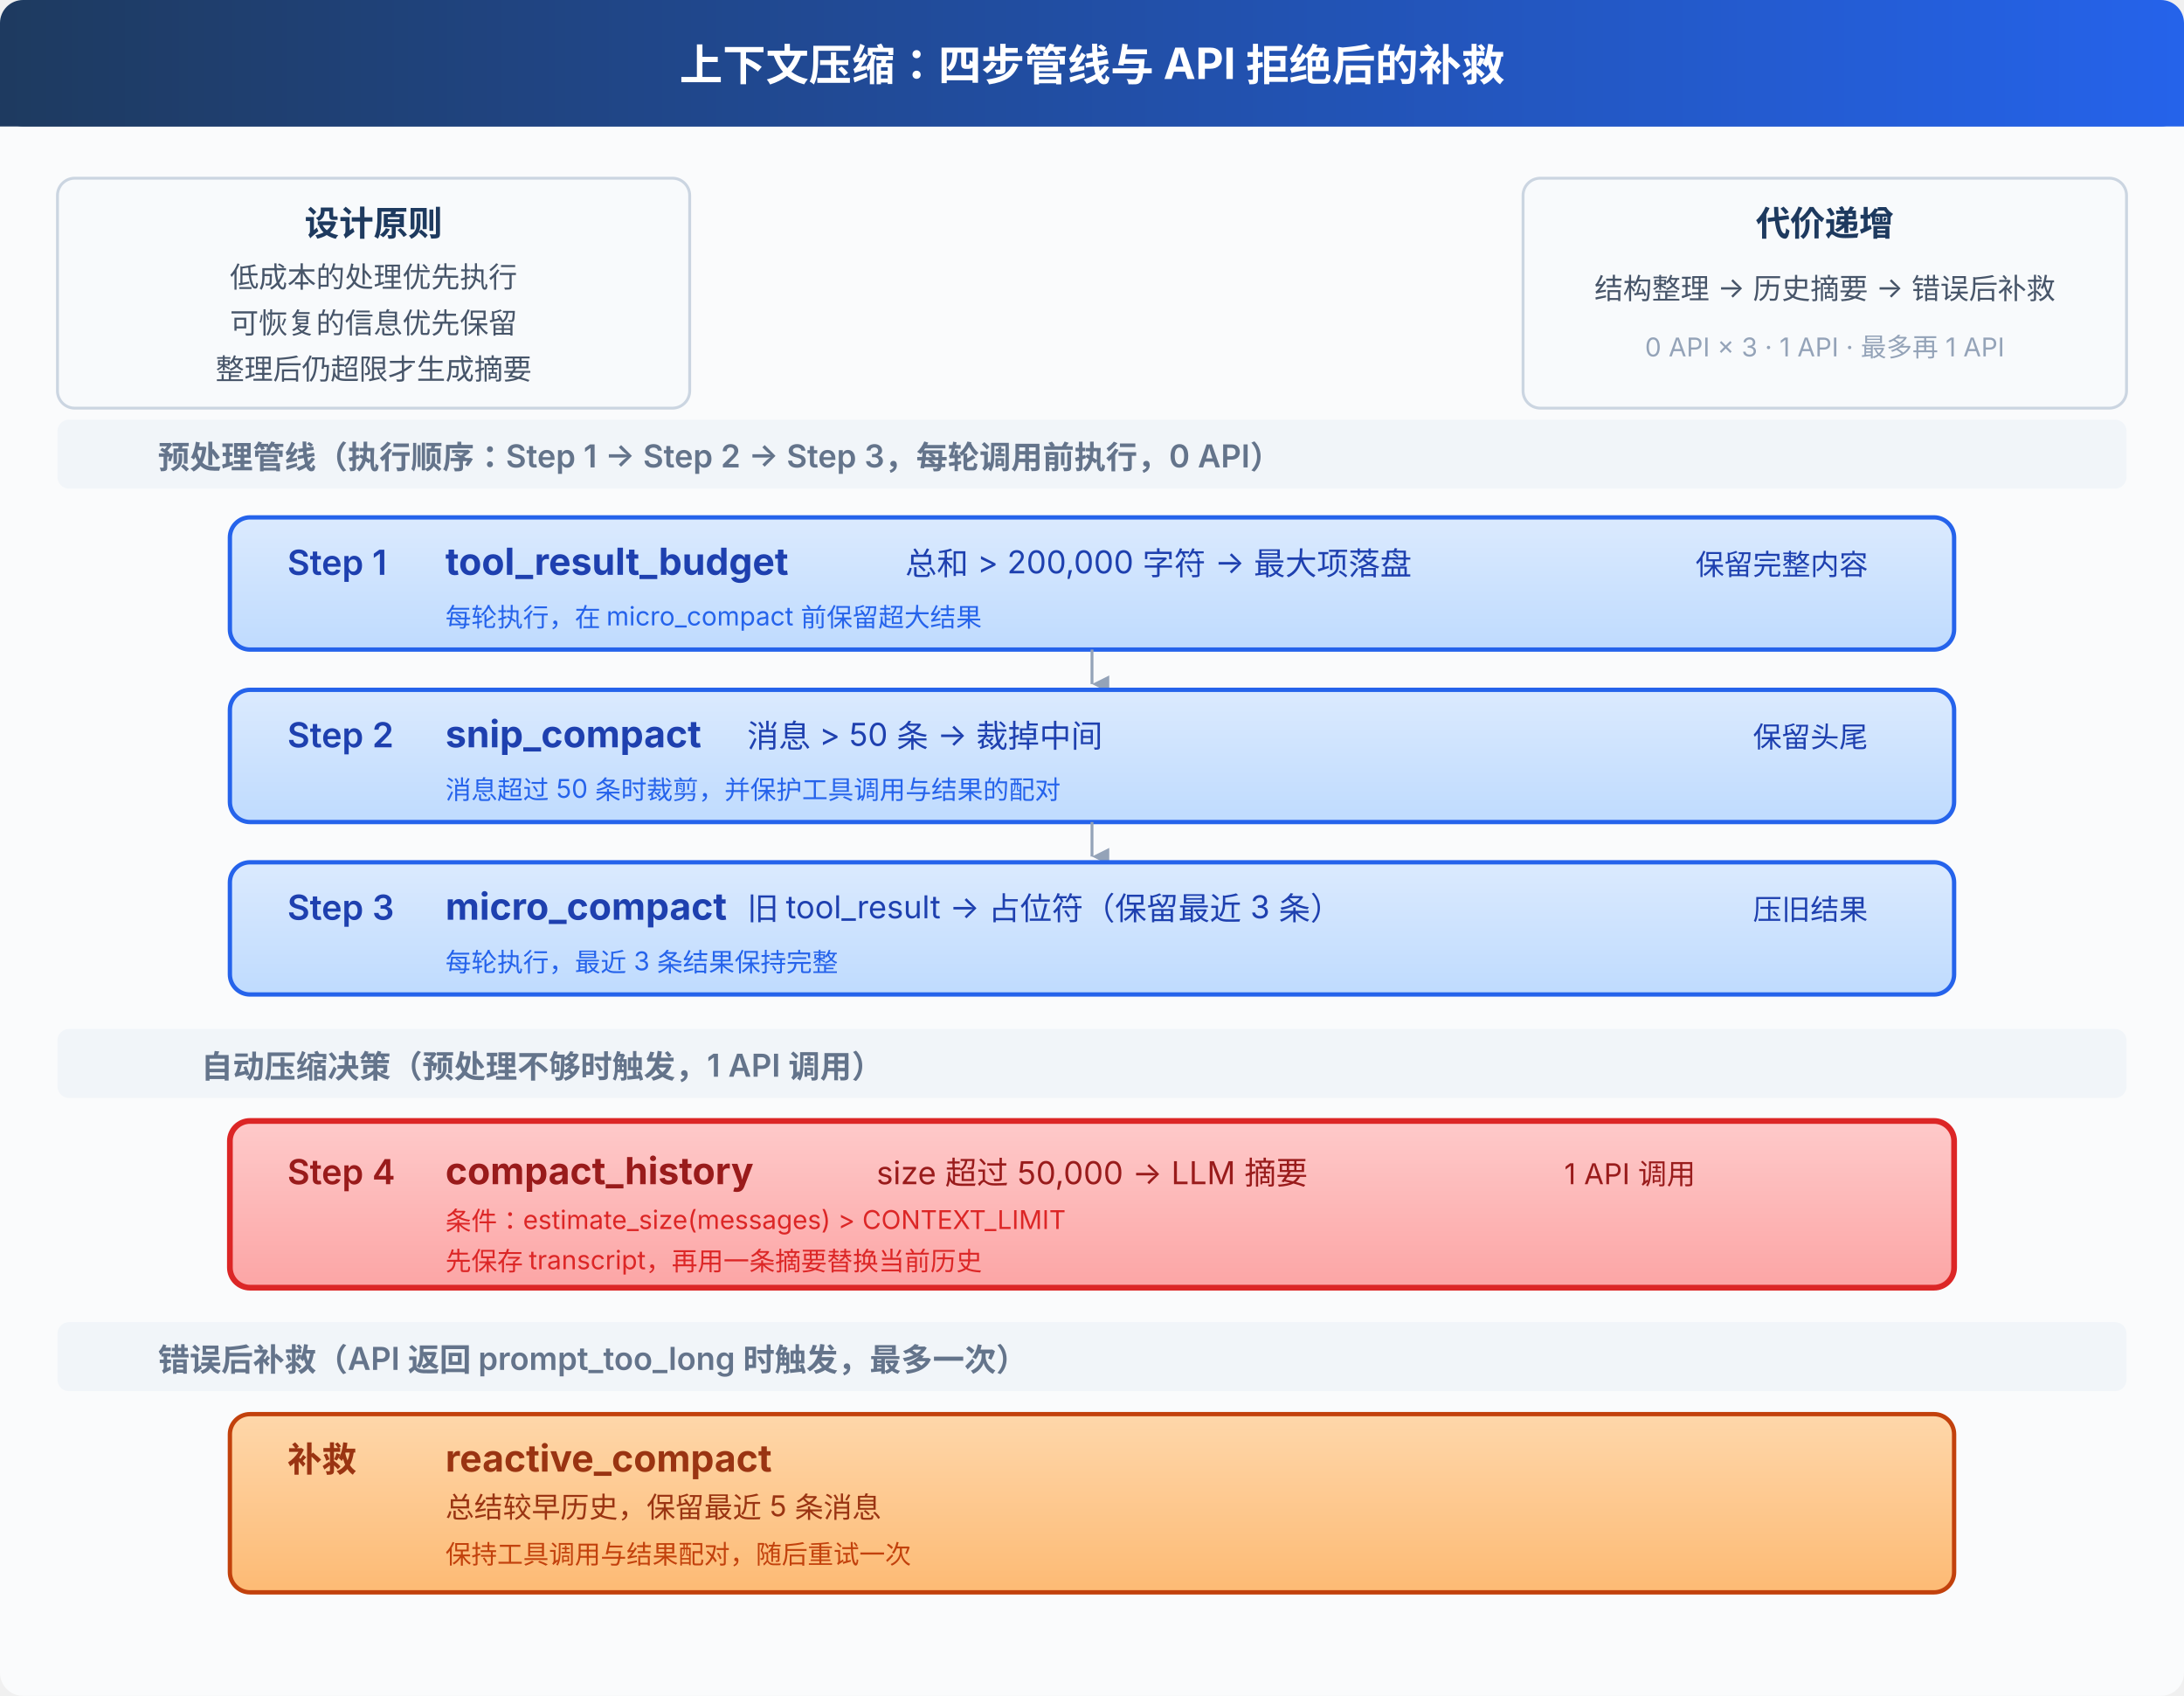
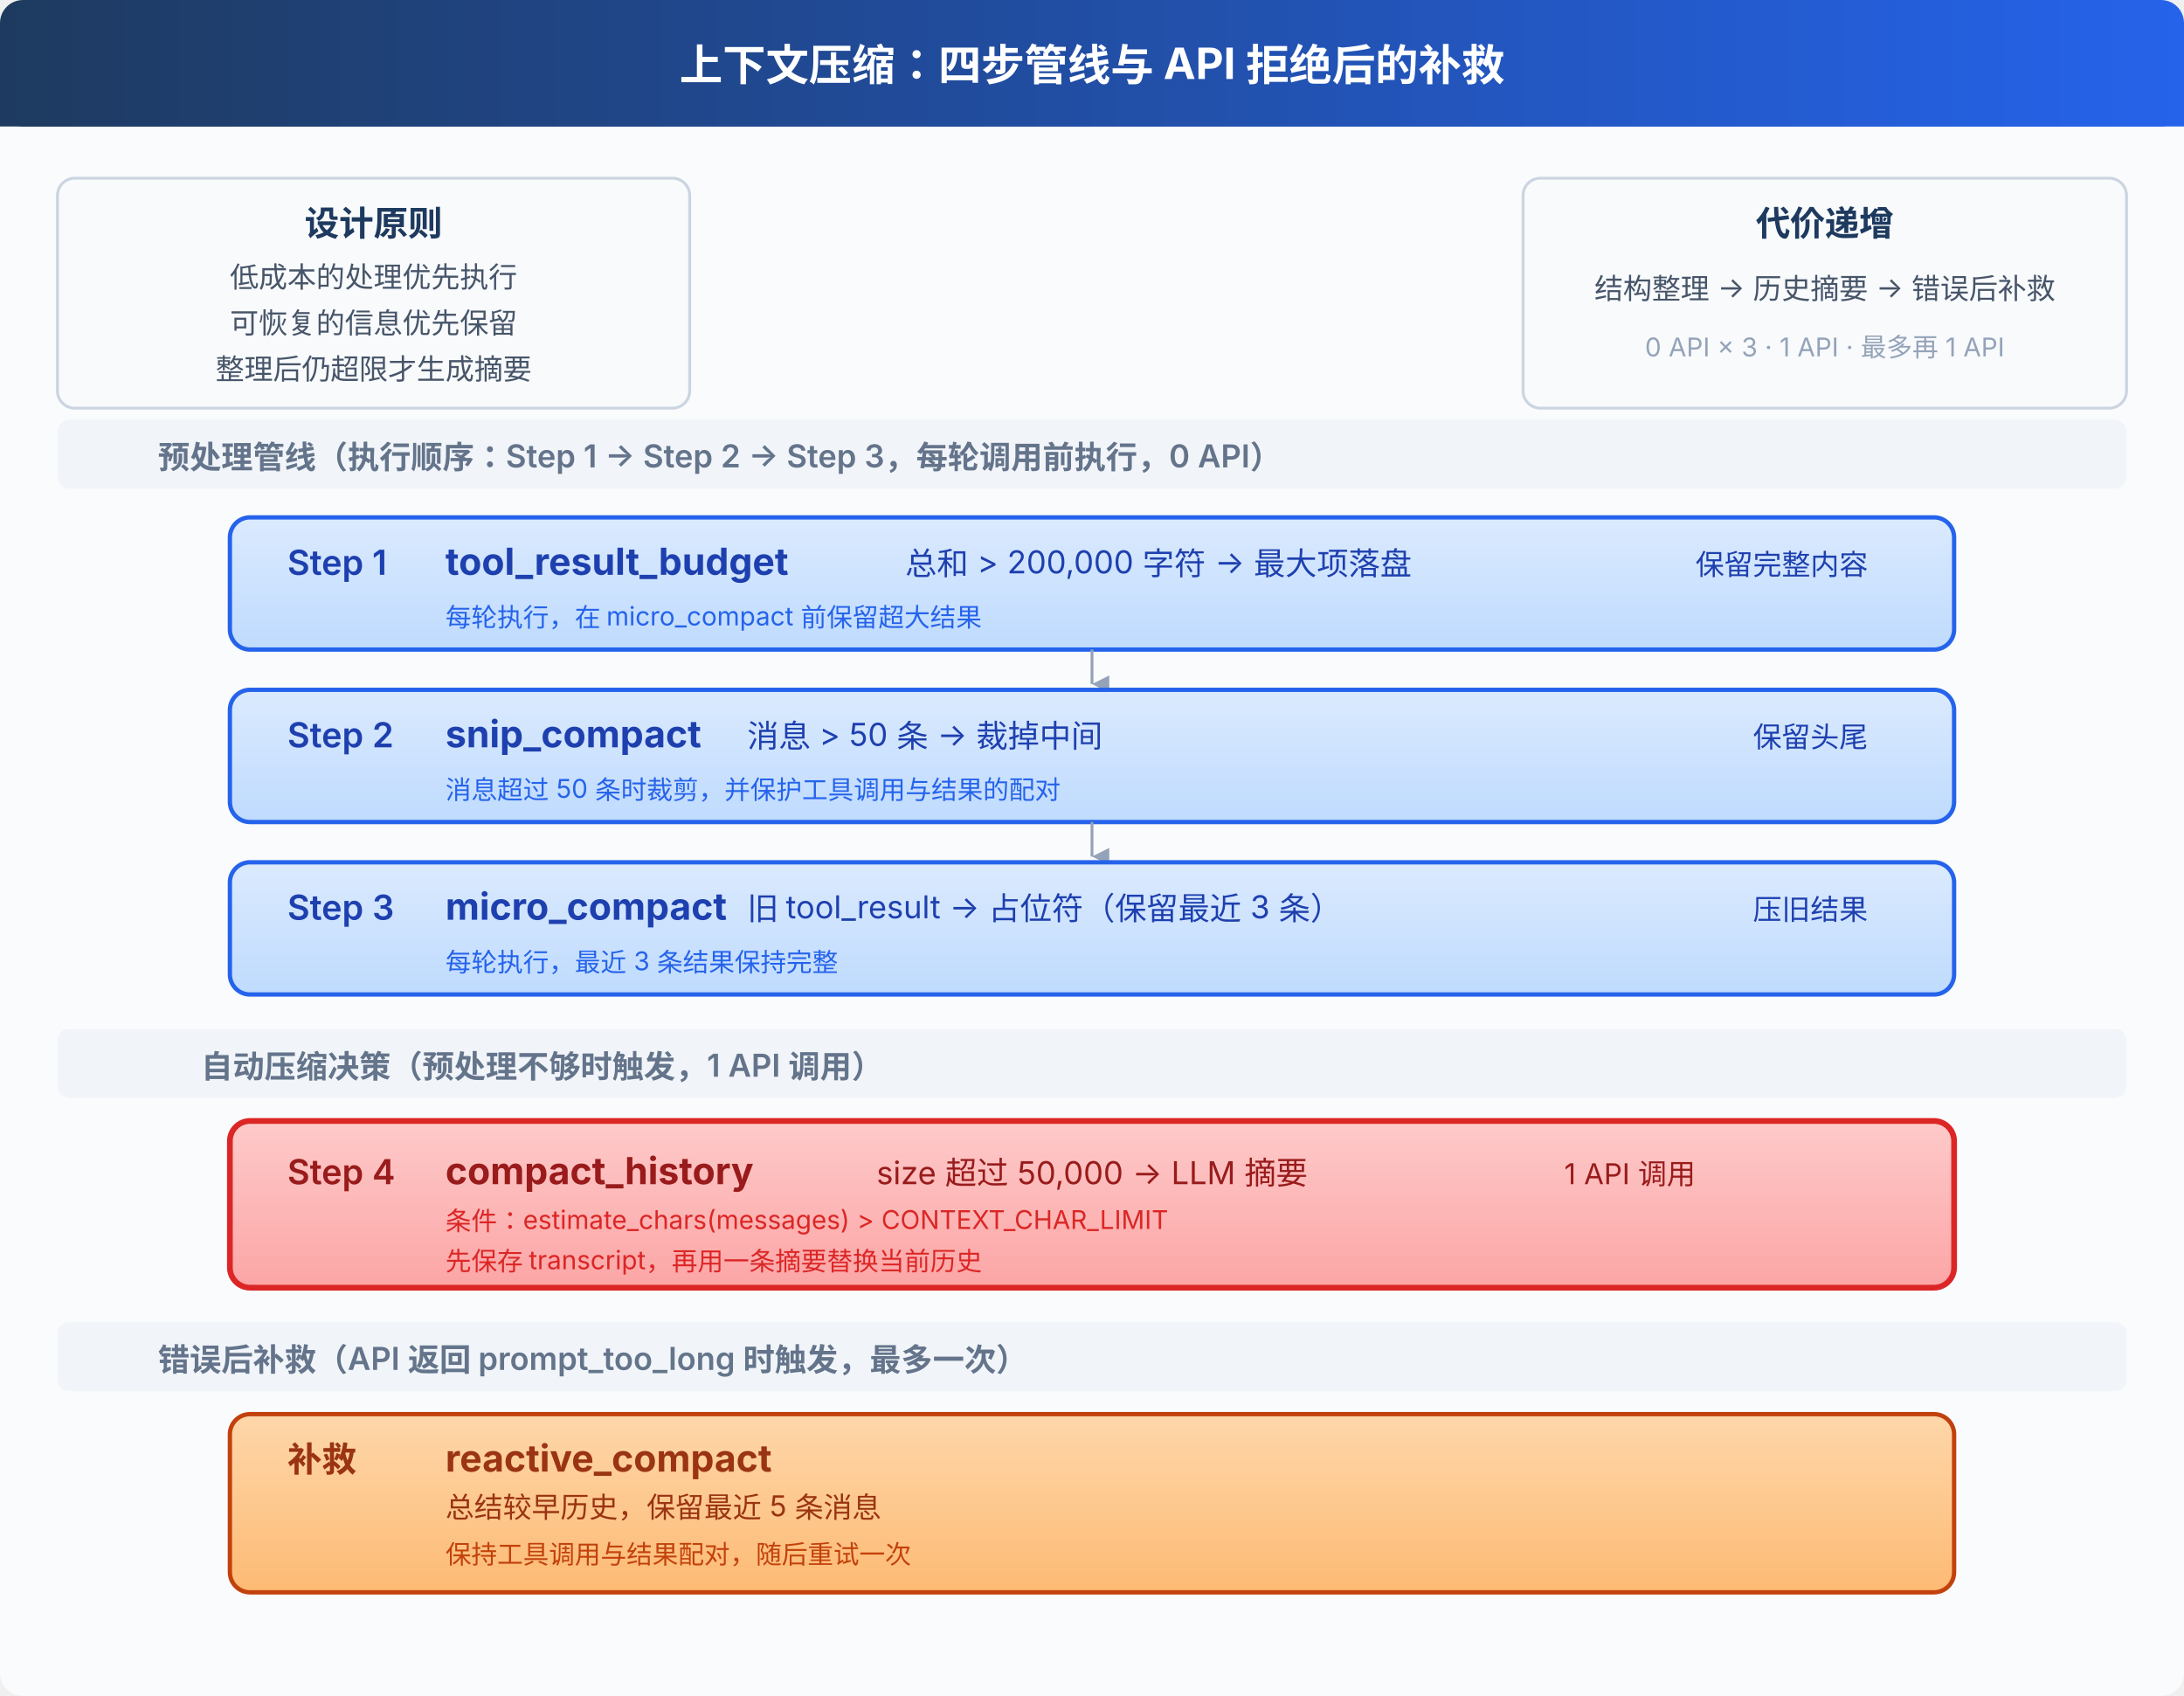
<svg xmlns="http://www.w3.org/2000/svg" viewBox="0 0 760 590" font-family="system-ui, -apple-system, sans-serif">
  <defs>
    <linearGradient id="header" x1="0" y1="0" x2="1" y2="0">
      <stop offset="0%" stop-color="#1e3a5f" />
      <stop offset="100%" stop-color="#2563eb" />
    </linearGradient>
    <linearGradient id="pre" x1="0" y1="0" x2="0" y2="1">
      <stop offset="0%" stop-color="#dbeafe" />
      <stop offset="100%" stop-color="#bfdbfe" />
    </linearGradient>
    <linearGradient id="auto" x1="0" y1="0" x2="0" y2="1">
      <stop offset="0%" stop-color="#fecaca" />
      <stop offset="100%" stop-color="#fca5a5" />
    </linearGradient>
    <linearGradient id="emergency" x1="0" y1="0" x2="0" y2="1">
      <stop offset="0%" stop-color="#fed7aa" />
      <stop offset="100%" stop-color="#fdba74" />
    </linearGradient>
    <marker id="arrow-d" viewBox="0 0 10 10" refX="5" refY="10" markerWidth="6" markerHeight="6" orient="auto">
      <path d="M 0 0 L 5 10 L 10 0 z" fill="#94a3b8" />
    </marker>
  </defs>
  <rect width="760" height="590" fill="#fafbfc" rx="8" />
  <rect x="0" y="0" width="760" height="44" fill="url(#header)" rx="8" />
  <rect x="0" y="36" width="760" height="8" fill="url(#header)" />
  <text x="380" y="28" fill="#fff" font-size="15" font-weight="700" text-anchor="middle">上下文压缩：四步管线与 API 拒绝后的补救</text>
  <rect x="20" y="62" width="220" height="80" rx="6" fill="#f8fafc" stroke="#cbd5e1" stroke-width="1" />
  <text x="130" y="82" fill="#1e3a5f" font-size="12" font-weight="700" text-anchor="middle">设计原则</text>
  <text x="130" y="100" fill="#475569" font-size="10" text-anchor="middle">低成本的处理优先执行</text>
  <text x="130" y="116" fill="#475569" font-size="10" text-anchor="middle">可恢复的信息优先保留</text>
  <text x="130" y="132" fill="#475569" font-size="10" text-anchor="middle">整理后仍超限才生成摘要</text>
  <rect x="530" y="62" width="210" height="80" rx="6" fill="#f8fafc" stroke="#cbd5e1" stroke-width="1" />
  <text x="635" y="82" fill="#1e3a5f" font-size="12" font-weight="700" text-anchor="middle">代价递增</text>
  <text x="635" y="104" fill="#475569" font-size="10" text-anchor="middle">结构整理 → 历史摘要 → 错误后补救</text>
  <text x="635" y="124" fill="#94a3b8" font-size="9" text-anchor="middle">0 API × 3 · 1 API · 最多再 1 API</text>
  <rect x="20" y="146" width="720" height="24" rx="4" fill="#f1f5f9" />
  <text x="55" y="163" fill="#64748b" font-size="11" font-weight="600">预处理管线（执行顺序：Step 1 → Step 2 → Step 3，每轮调用前执行，0 API）</text>
  <rect x="80" y="180" width="600" height="46" rx="7" fill="url(#pre)" stroke="#2563eb" stroke-width="1.5" />
  <text x="100" y="200" fill="#1e40af" font-size="12" font-weight="600">Step 1</text>
  <text x="155" y="200" fill="#1e40af" font-size="13" font-weight="700">tool_result_budget</text>
  <text x="315" y="200" fill="#1e40af" font-size="11">总和 &gt; 200,000 字符 → 最大项落盘</text>
  <text x="650" y="200" fill="#1e40af" font-size="10" text-anchor="end">保留完整内容</text>
  <text x="155" y="218" fill="#2563eb" font-size="9">每轮执行，在 micro_compact 前保留超大结果</text>
  <line x1="380" y1="226" x2="380" y2="238" stroke="#94a3b8" stroke-width="1" marker-end="url(#arrow-d)" />
  <rect x="80" y="240" width="600" height="46" rx="7" fill="url(#pre)" stroke="#2563eb" stroke-width="1.5" />
  <text x="100" y="260" fill="#1e40af" font-size="12" font-weight="600">Step 2</text>
  <text x="155" y="260" fill="#1e40af" font-size="13" font-weight="700">snip_compact</text>
  <text x="260" y="260" fill="#1e40af" font-size="11">消息 &gt; 50 条 → 裁掉中间</text>
  <text x="650" y="260" fill="#1e40af" font-size="10" text-anchor="end">保留头尾</text>
  <text x="155" y="278" fill="#2563eb" font-size="9">消息超过 50 条时裁剪，并保护工具调用与结果的配对</text>
  <line x1="380" y1="286" x2="380" y2="298" stroke="#94a3b8" stroke-width="1" marker-end="url(#arrow-d)" />
  <rect x="80" y="300" width="600" height="46" rx="7" fill="url(#pre)" stroke="#2563eb" stroke-width="1.5" />
  <text x="100" y="320" fill="#1e40af" font-size="12" font-weight="600">Step 3</text>
  <text x="155" y="320" fill="#1e40af" font-size="13" font-weight="700">micro_compact</text>
  <text x="260" y="320" fill="#1e40af" font-size="11">旧 tool_result → 占位符（保留最近 3 条）</text>
  <text x="650" y="320" fill="#1e40af" font-size="10" text-anchor="end">压旧结果</text>
  <text x="155" y="338" fill="#2563eb" font-size="9">每轮执行，最近 3 条结果保持完整</text>
  <rect x="20" y="358" width="720" height="24" rx="4" fill="#f1f5f9" />
  <text x="70" y="375" fill="#64748b" font-size="11" font-weight="600">自动压缩决策（预处理不够时触发，1 API 调用）</text>
  <rect x="80" y="390" width="600" height="58" rx="7" fill="url(#auto)" stroke="#dc2626" stroke-width="2" />
  <text x="100" y="412" fill="#991b1b" font-size="12" font-weight="600">Step 4</text>
  <text x="155" y="412" fill="#991b1b" font-size="13" font-weight="700">compact_history</text>
  <text x="305" y="412" fill="#991b1b" font-size="11">size 超过 50,000 → LLM 摘要</text>
  <text x="590" y="412" fill="#991b1b" font-size="10" text-anchor="end">1 API 调用</text>
-   <text x="155" y="428" fill="#dc2626" font-size="9">条件：estimate_size(messages) &gt; CONTEXT_LIMIT</text>
+   <text x="155" y="428" fill="#dc2626" font-size="9">条件：estimate_chars(messages) &gt; CONTEXT_CHAR_LIMIT</text>
  <text x="155" y="442" fill="#dc2626" font-size="9">先保存 transcript，再用一条摘要替换当前历史</text>
  <rect x="20" y="460" width="720" height="24" rx="4" fill="#f1f5f9" />
  <text x="55" y="477" fill="#64748b" font-size="11" font-weight="600">错误后补救（API 返回 prompt_too_long 时触发，最多一次）</text>
  <rect x="80" y="492" width="600" height="62" rx="7" fill="url(#emergency)" stroke="#c2410c" stroke-width="1.5" />
  <text x="100" y="512" fill="#9a3412" font-size="12" font-weight="600">补救</text>
  <text x="155" y="512" fill="#9a3412" font-size="13" font-weight="700">reactive_compact</text>
  <text x="155" y="528" fill="#9a3412" font-size="10">总结较早历史，保留最近 5 条消息</text>
  <text x="155" y="544" fill="#c2410c" font-size="9">保持工具调用与结果配对，随后重试一次</text>
</svg>
